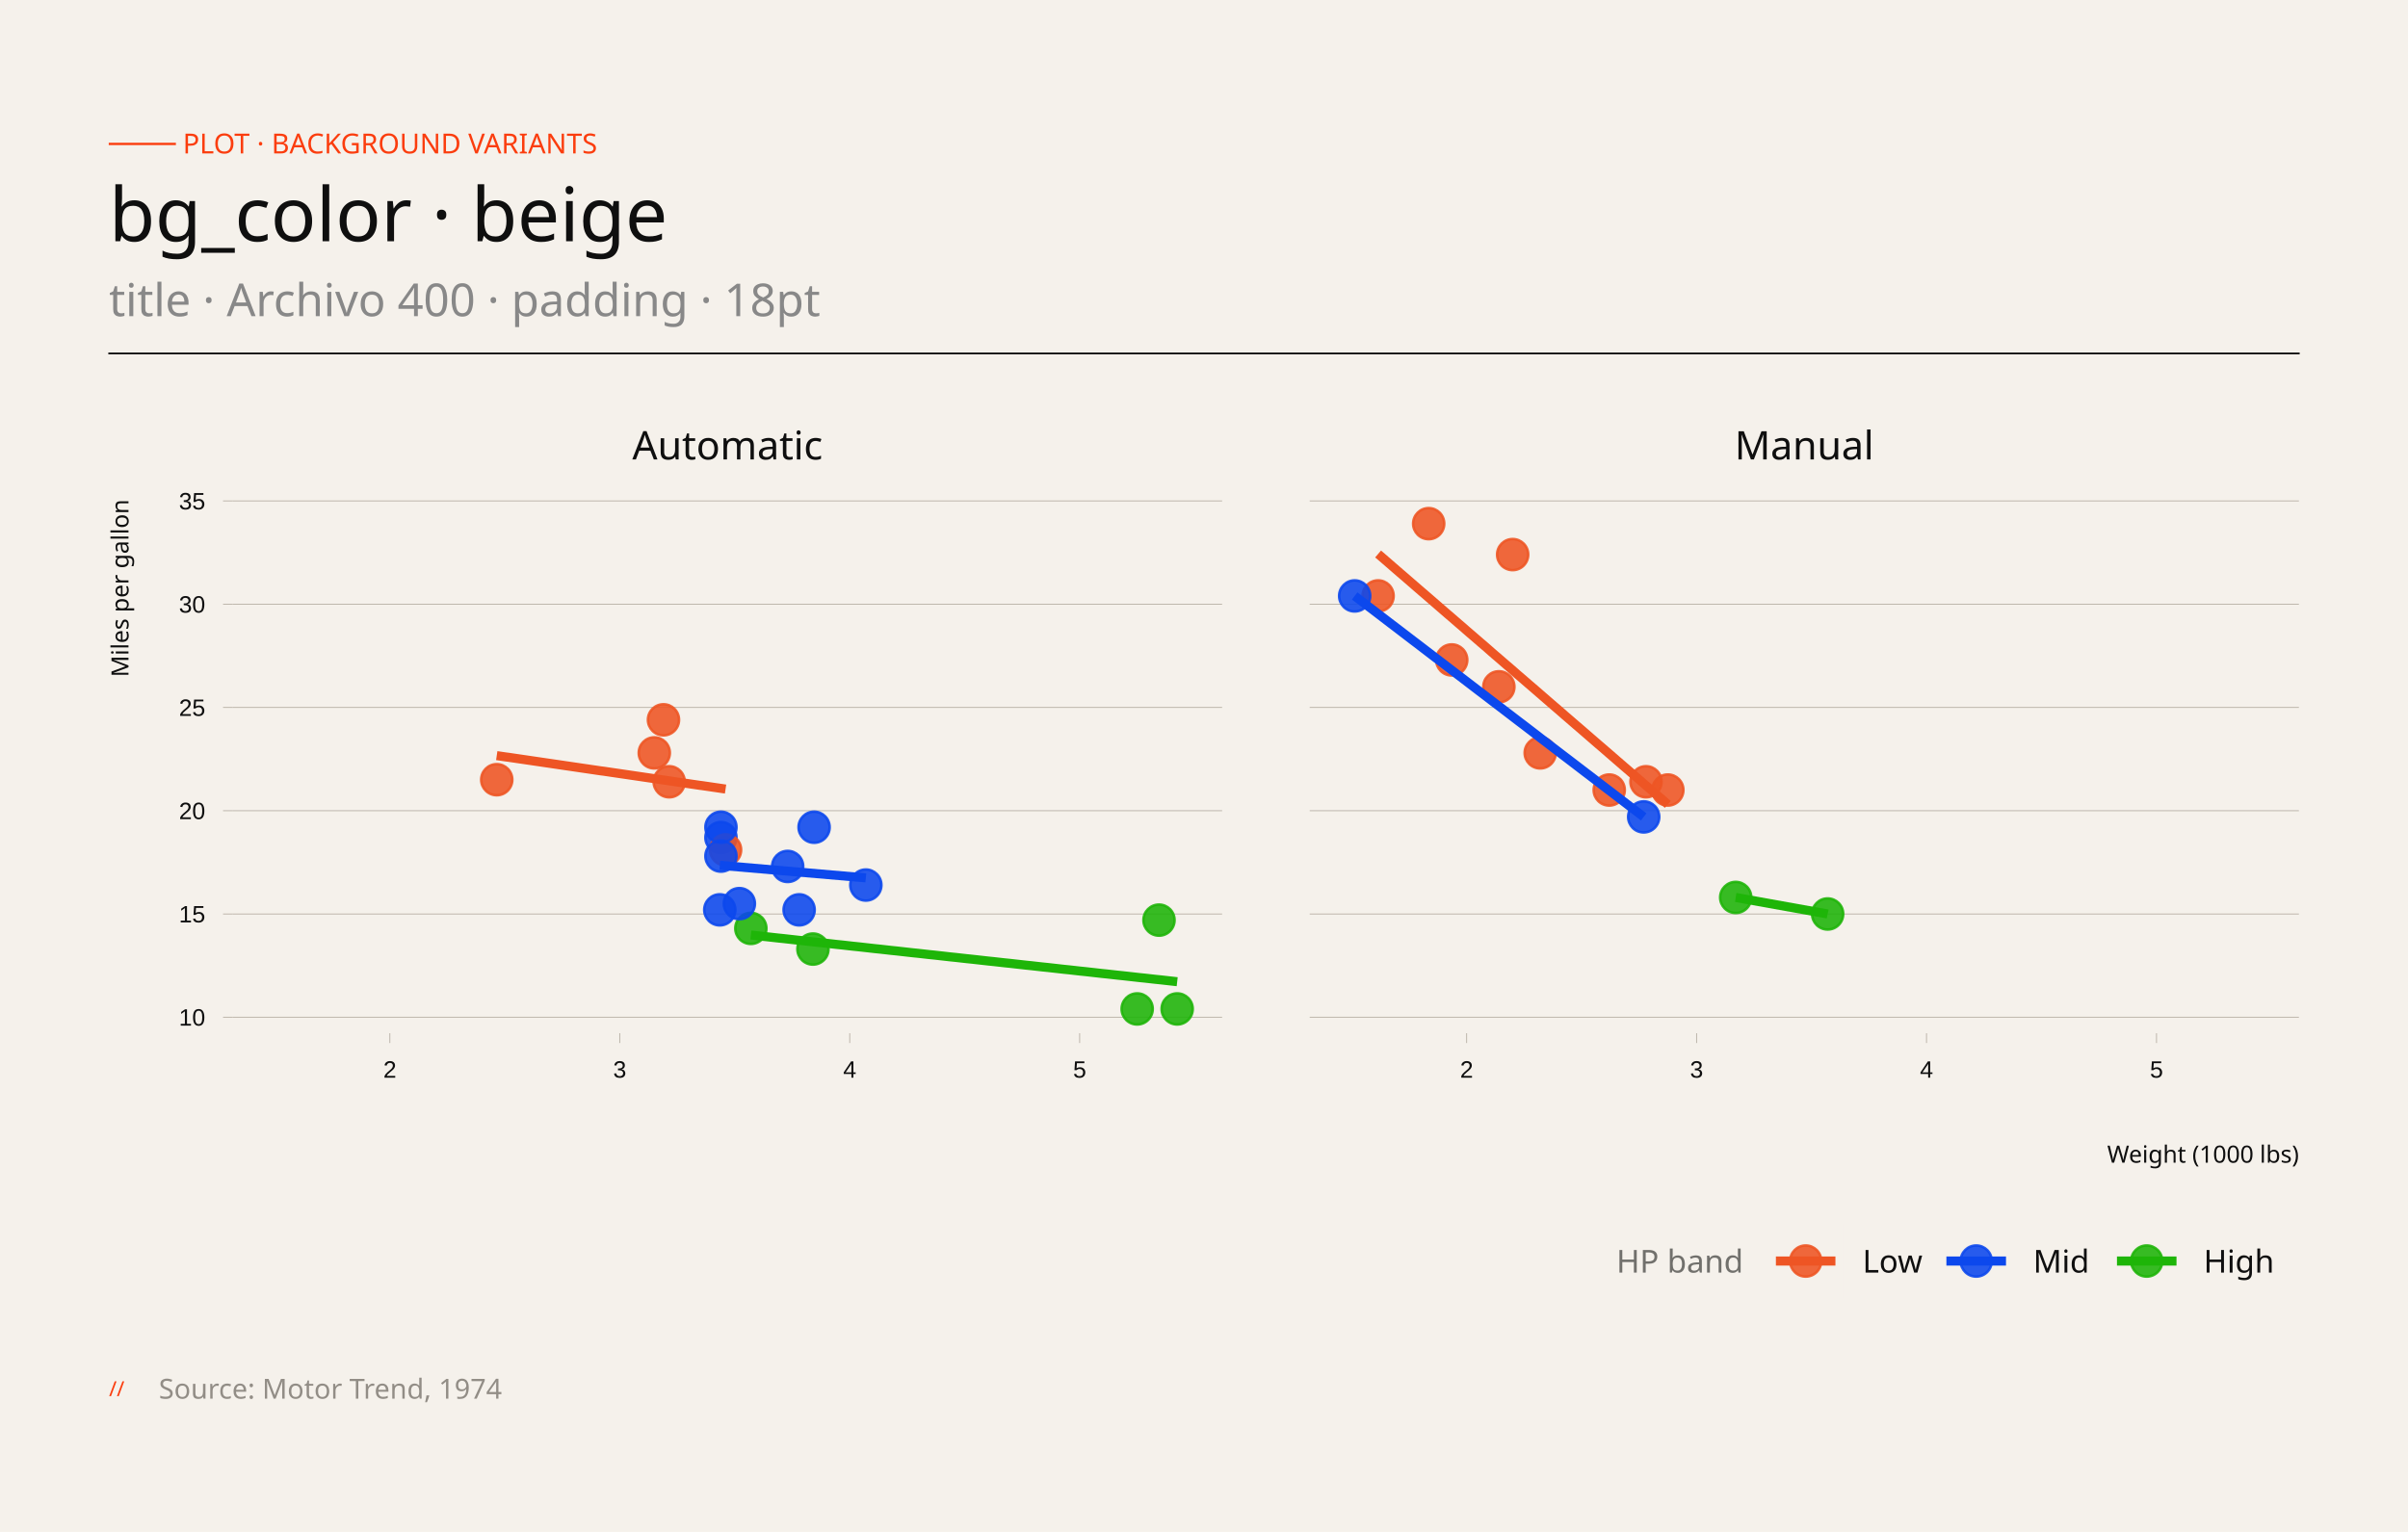
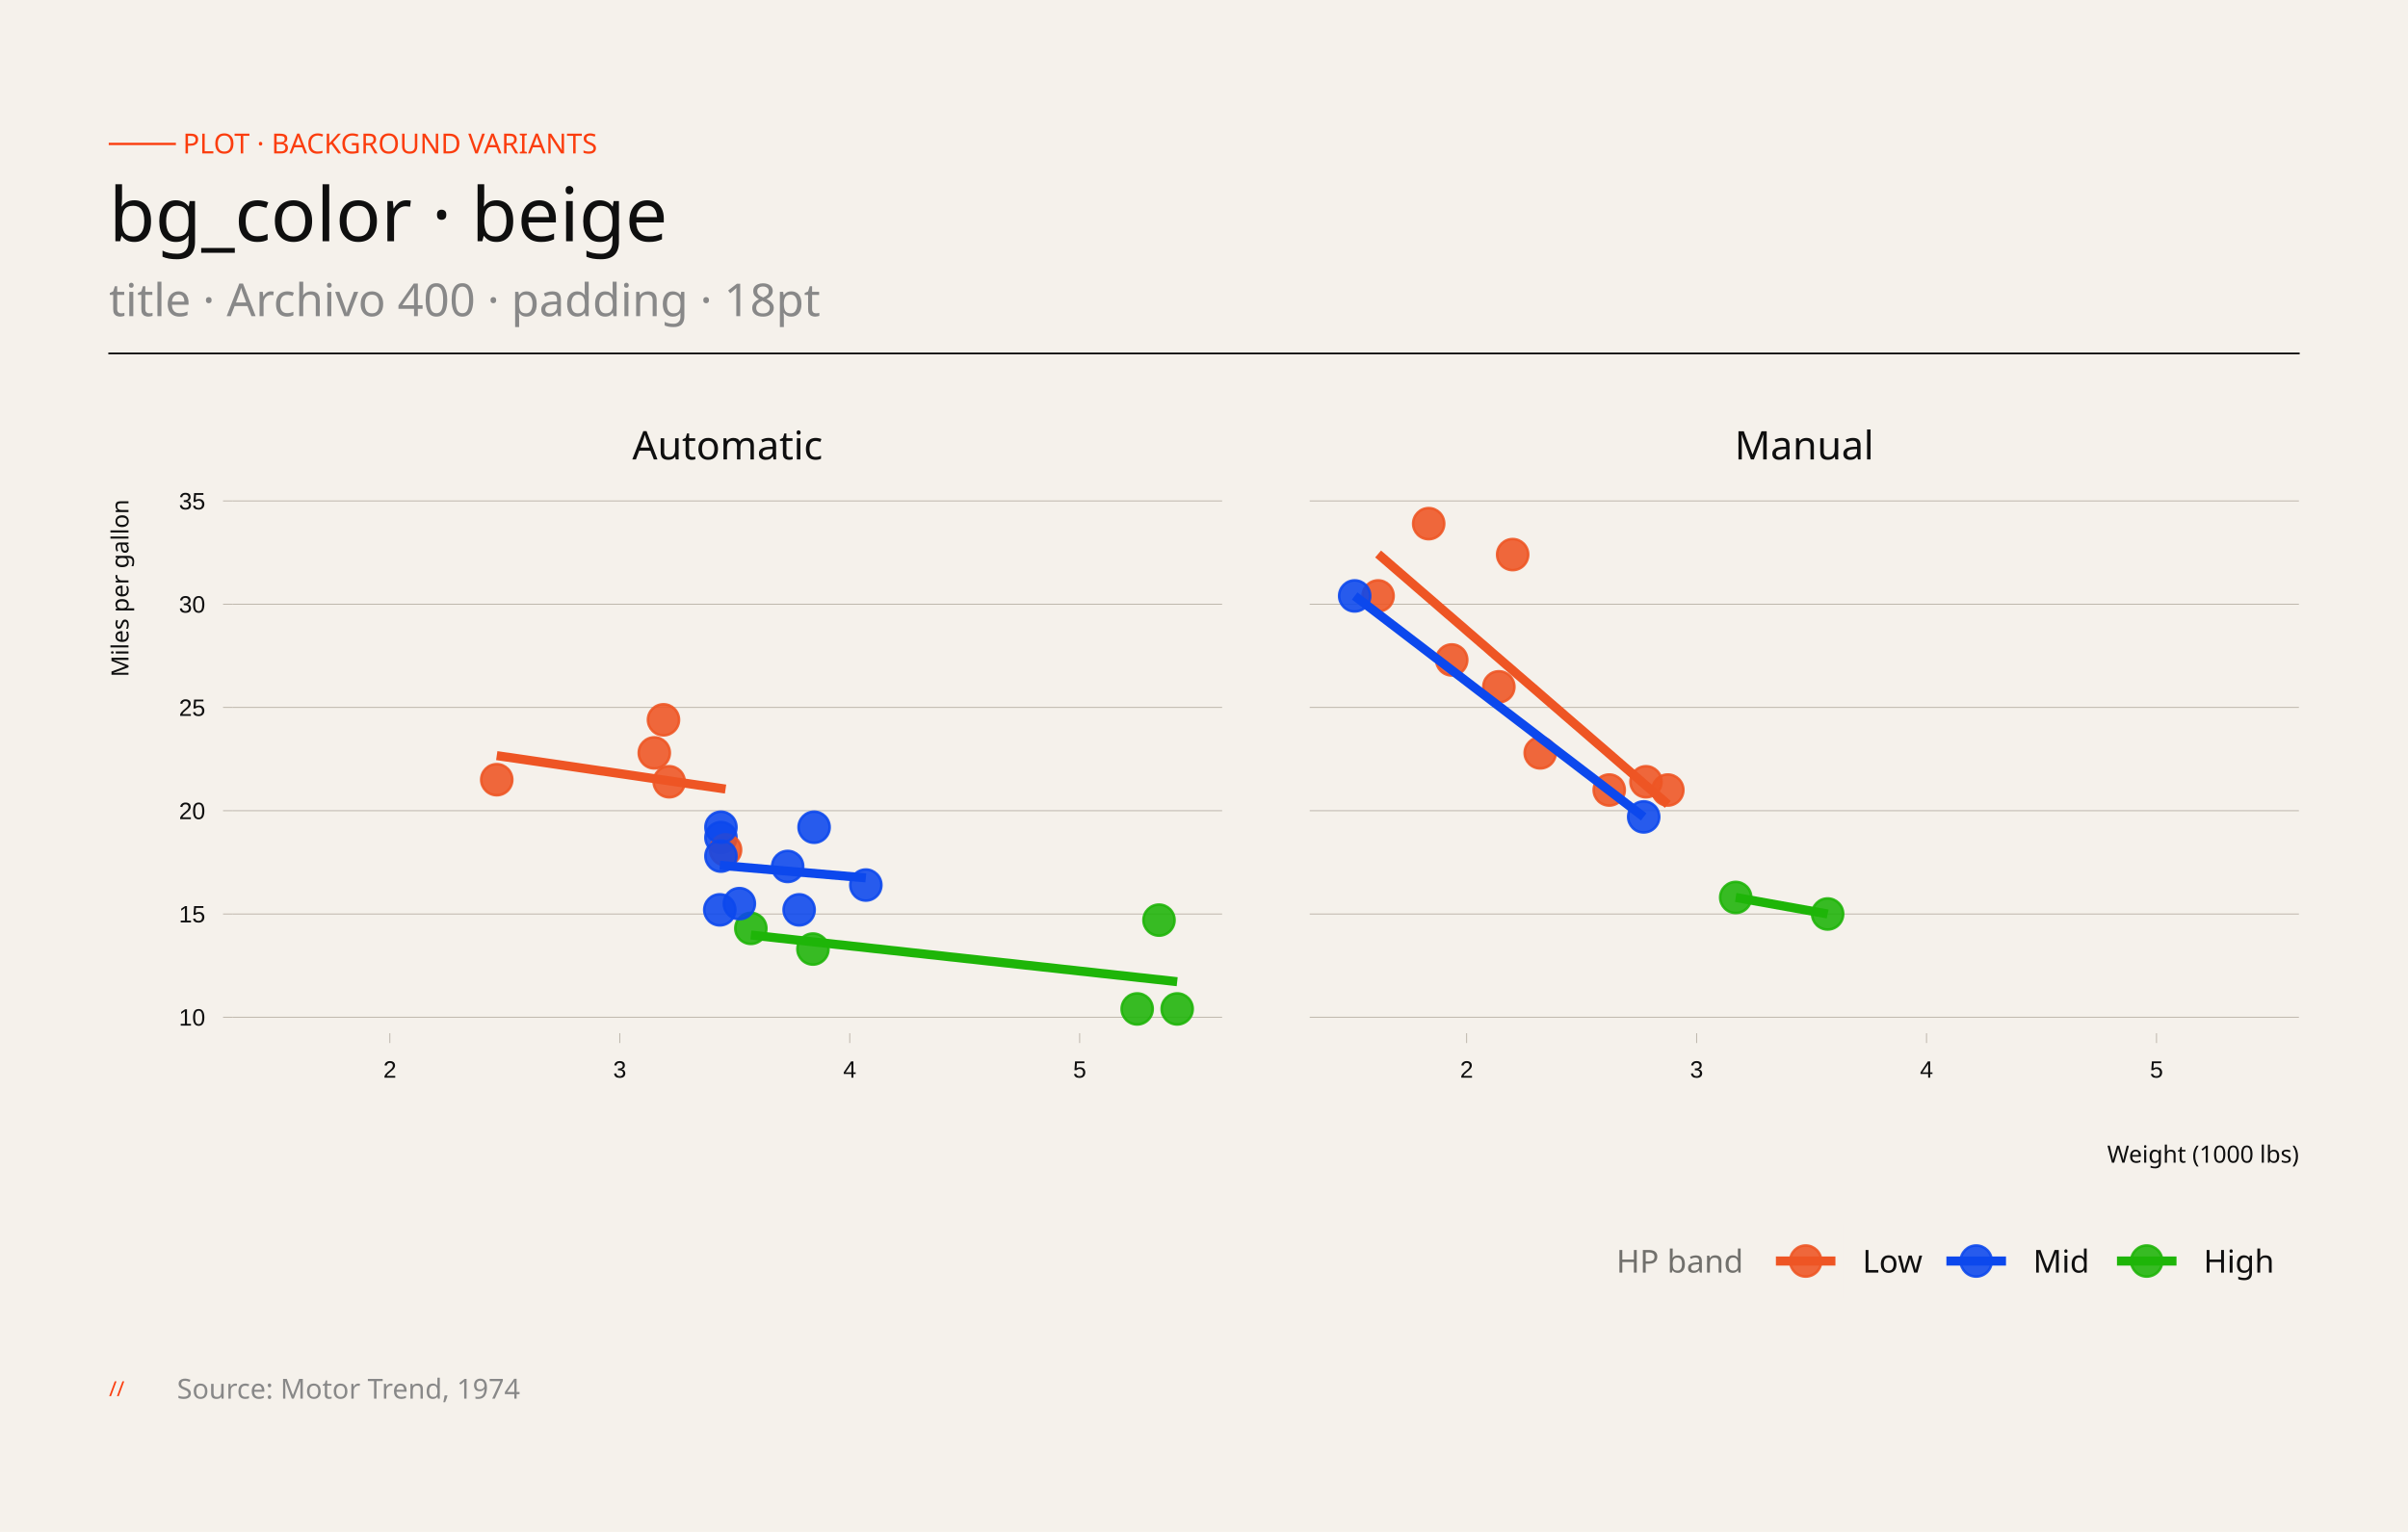
<svg xmlns="http://www.w3.org/2000/svg" width="396.00pt" height="252.00pt" viewBox="0 0 396.00 252.00">
  <g class="svglite">
    <defs>
      <style type="text/css">
    .svglite line, .svglite polyline, .svglite polygon, .svglite path, .svglite rect, .svglite circle {
      fill: none;
      stroke: #000000;
      stroke-linecap: round;
      stroke-linejoin: round;
      stroke-miterlimit: 10.00;
    }
    .svglite text {
      white-space: pre;
    }
    .svglite g.glyphgroup path {
      fill: inherit;
      stroke: none;
    }
  </style>
    </defs>
    <rect width="100%" height="100%" style="stroke: none; fill: none;" />
    <defs>
      <clipPath id="cpMC4wMHwzOTYuMDB8MC4wMHwyNTIuMDA=">
        <rect x="0.00" y="0.00" width="396.00" height="252.00" />
      </clipPath>
    </defs>
    <g clip-path="url(#cpMC4wMHwzOTYuMDB8MC4wMHwyNTIuMDA=)">
      <rect x="0.00" y="0.00" width="396.00" height="252.00" style="stroke-width: 0.63; stroke: none; fill: #F5F1EB;" />
    </g>
    <defs>
      <clipPath id="cpMzguMzB8MjAwLjk4fDgyLjE1fDE2OS45Ng==">
        <rect x="38.30" y="82.15" width="162.68" height="87.82" />
      </clipPath>
    </defs>
    <g clip-path="url(#cpMzguMzB8MjAwLjk4fDgyLjE1fDE2OS45Ng==)">
      <rect x="38.30" y="82.15" width="162.68" height="87.82" style="stroke-width: 0.63; stroke: none; fill: #F5F1EB;" />
      <polyline points="38.30,167.33 200.98,167.33 " style="stroke-width: 0.15; stroke: #BAB3A8; stroke-linecap: butt;" />
      <polyline points="38.30,150.35 200.98,150.35 " style="stroke-width: 0.15; stroke: #BAB3A8; stroke-linecap: butt;" />
      <polyline points="38.30,133.36 200.98,133.36 " style="stroke-width: 0.15; stroke: #BAB3A8; stroke-linecap: butt;" />
      <polyline points="38.30,116.37 200.98,116.37 " style="stroke-width: 0.15; stroke: #BAB3A8; stroke-linecap: butt;" />
      <polyline points="38.30,99.39 200.98,99.39 " style="stroke-width: 0.15; stroke: #BAB3A8; stroke-linecap: butt;" />
      <polyline points="38.30,82.40 200.98,82.40 " style="stroke-width: 0.15; stroke: #BAB3A8; stroke-linecap: butt;" />
      <circle cx="110.05" cy="128.60" r="2.56" style="stroke-width: 0.42; stroke: #EE5524; stroke-opacity: 0.88; fill: #EE5524; fill-opacity: 0.88;" />
      <circle cx="118.56" cy="137.78" r="2.56" style="stroke-width: 0.42; stroke: #0C48ED; stroke-opacity: 0.88; fill: #0C48ED; fill-opacity: 0.88;" />
      <circle cx="119.32" cy="139.81" r="2.56" style="stroke-width: 0.42; stroke: #EE5524; stroke-opacity: 0.88; fill: #EE5524; fill-opacity: 0.88;" />
      <circle cx="123.48" cy="152.72" r="2.56" style="stroke-width: 0.42; stroke: #1EB508; stroke-opacity: 0.88; fill: #1EB508; fill-opacity: 0.88;" />
      <circle cx="109.11" cy="118.41" r="2.56" style="stroke-width: 0.42; stroke: #EE5524; stroke-opacity: 0.88; fill: #EE5524; fill-opacity: 0.88;" />
      <circle cx="107.60" cy="123.85" r="2.56" style="stroke-width: 0.42; stroke: #EE5524; stroke-opacity: 0.88; fill: #EE5524; fill-opacity: 0.88;" />
      <circle cx="118.56" cy="136.08" r="2.56" style="stroke-width: 0.42; stroke: #0C48ED; stroke-opacity: 0.88; fill: #0C48ED; fill-opacity: 0.88;" />
      <circle cx="118.56" cy="140.83" r="2.56" style="stroke-width: 0.42; stroke: #0C48ED; stroke-opacity: 0.88; fill: #0C48ED; fill-opacity: 0.88;" />
      <circle cx="142.39" cy="145.59" r="2.56" style="stroke-width: 0.42; stroke: #0C48ED; stroke-opacity: 0.88; fill: #0C48ED; fill-opacity: 0.88;" />
      <circle cx="129.53" cy="142.53" r="2.56" style="stroke-width: 0.42; stroke: #0C48ED; stroke-opacity: 0.88; fill: #0C48ED; fill-opacity: 0.88;" />
      <circle cx="131.42" cy="149.67" r="2.56" style="stroke-width: 0.42; stroke: #0C48ED; stroke-opacity: 0.88; fill: #0C48ED; fill-opacity: 0.88;" />
      <circle cx="187.01" cy="165.97" r="2.56" style="stroke-width: 0.42; stroke: #1EB508; stroke-opacity: 0.88; fill: #1EB508; fill-opacity: 0.88;" />
      <circle cx="193.59" cy="165.97" r="2.56" style="stroke-width: 0.42; stroke: #1EB508; stroke-opacity: 0.88; fill: #1EB508; fill-opacity: 0.88;" />
      <circle cx="190.60" cy="151.36" r="2.56" style="stroke-width: 0.42; stroke: #1EB508; stroke-opacity: 0.88; fill: #1EB508; fill-opacity: 0.88;" />
      <circle cx="81.69" cy="128.26" r="2.56" style="stroke-width: 0.42; stroke: #EE5524; stroke-opacity: 0.88; fill: #EE5524; fill-opacity: 0.88;" />
      <circle cx="121.59" cy="148.65" r="2.56" style="stroke-width: 0.42; stroke: #0C48ED; stroke-opacity: 0.88; fill: #0C48ED; fill-opacity: 0.88;" />
      <circle cx="118.37" cy="149.67" r="2.56" style="stroke-width: 0.42; stroke: #0C48ED; stroke-opacity: 0.88; fill: #0C48ED; fill-opacity: 0.88;" />
      <circle cx="133.69" cy="156.12" r="2.56" style="stroke-width: 0.42; stroke: #1EB508; stroke-opacity: 0.88; fill: #1EB508; fill-opacity: 0.88;" />
      <circle cx="133.88" cy="136.08" r="2.56" style="stroke-width: 0.42; stroke: #0C48ED; stroke-opacity: 0.88; fill: #0C48ED; fill-opacity: 0.88;" />
      <polyline points="81.69,124.30 82.17,124.37 82.65,124.44 83.12,124.51 83.60,124.57 84.07,124.64 84.55,124.71 85.03,124.78 85.50,124.85 85.98,124.92 86.46,124.99 86.93,125.06 87.41,125.13 87.88,125.20 88.36,125.27 88.84,125.34 89.31,125.41 89.79,125.48 90.27,125.55 90.74,125.62 91.22,125.69 91.69,125.76 92.17,125.83 92.65,125.90 93.12,125.97 93.60,126.04 94.08,126.11 94.55,126.18 95.03,126.25 95.50,126.32 95.98,126.39 96.46,126.46 96.93,126.53 97.41,126.60 97.89,126.67 98.36,126.74 98.84,126.81 99.32,126.87 99.79,126.94 100.27,127.01 100.74,127.08 101.22,127.15 101.70,127.22 102.17,127.29 102.65,127.36 103.13,127.43 103.60,127.50 104.08,127.57 104.55,127.64 105.03,127.71 105.51,127.78 105.98,127.85 106.46,127.92 106.94,127.99 107.41,128.06 107.89,128.13 108.36,128.20 108.84,128.27 109.32,128.34 109.79,128.41 110.27,128.48 110.75,128.55 111.22,128.62 111.70,128.69 112.17,128.76 112.65,128.83 113.13,128.90 113.60,128.97 114.08,129.04 114.56,129.11 115.03,129.18 115.51,129.24 115.98,129.31 116.46,129.38 116.94,129.45 117.41,129.52 117.89,129.59 118.37,129.66 118.84,129.73 119.32,129.80 " style="stroke-width: 1.49; stroke: #EE5524; stroke-linecap: butt;" />
      <polyline points="118.37,142.34 118.68,142.36 118.98,142.39 119.29,142.42 119.59,142.44 119.89,142.47 120.20,142.50 120.50,142.52 120.81,142.55 121.11,142.57 121.41,142.60 121.72,142.63 122.02,142.65 122.32,142.68 122.63,142.71 122.93,142.73 123.24,142.76 123.54,142.78 123.84,142.81 124.15,142.84 124.45,142.86 124.76,142.89 125.06,142.91 125.36,142.94 125.67,142.97 125.97,142.99 126.28,143.02 126.58,143.05 126.88,143.07 127.19,143.10 127.49,143.12 127.80,143.15 128.10,143.18 128.40,143.20 128.71,143.23 129.01,143.26 129.32,143.28 129.62,143.31 129.92,143.33 130.23,143.36 130.53,143.39 130.84,143.41 131.14,143.44 131.44,143.46 131.75,143.49 132.05,143.52 132.36,143.54 132.66,143.57 132.96,143.60 133.27,143.62 133.57,143.65 133.88,143.67 134.18,143.70 134.48,143.73 134.79,143.75 135.09,143.78 135.40,143.80 135.70,143.83 136.00,143.86 136.31,143.88 136.61,143.91 136.91,143.94 137.22,143.96 137.52,143.99 137.83,144.01 138.13,144.04 138.43,144.07 138.74,144.09 139.04,144.12 139.35,144.15 139.65,144.17 139.95,144.20 140.26,144.22 140.56,144.25 140.87,144.28 141.17,144.30 141.47,144.33 141.78,144.35 142.08,144.38 142.39,144.41 " style="stroke-width: 1.49; stroke: #0C48ED; stroke-linecap: butt;" />
      <polyline points="123.48,153.81 124.37,153.91 125.25,154.01 126.14,154.10 127.03,154.20 127.92,154.30 128.80,154.39 129.69,154.49 130.58,154.59 131.47,154.69 132.35,154.78 133.24,154.88 134.13,154.98 135.02,155.07 135.90,155.17 136.79,155.27 137.68,155.37 138.57,155.46 139.45,155.56 140.34,155.66 141.23,155.75 142.12,155.85 143.00,155.95 143.89,156.05 144.78,156.14 145.67,156.24 146.55,156.34 147.44,156.43 148.33,156.53 149.21,156.63 150.10,156.73 150.99,156.82 151.88,156.92 152.76,157.02 153.65,157.11 154.54,157.21 155.43,157.31 156.31,157.41 157.20,157.50 158.09,157.60 158.98,157.70 159.86,157.79 160.75,157.89 161.64,157.99 162.53,158.09 163.41,158.18 164.30,158.28 165.19,158.38 166.08,158.47 166.96,158.57 167.85,158.67 168.74,158.77 169.63,158.86 170.51,158.96 171.40,159.06 172.29,159.15 173.18,159.25 174.06,159.35 174.95,159.45 175.84,159.54 176.73,159.64 177.61,159.74 178.50,159.83 179.39,159.93 180.28,160.03 181.16,160.13 182.05,160.22 182.94,160.32 183.83,160.42 184.71,160.51 185.60,160.61 186.49,160.71 187.38,160.81 188.26,160.90 189.15,161.00 190.04,161.10 190.93,161.19 191.81,161.29 192.70,161.39 193.59,161.49 " style="stroke-width: 1.49; stroke: #1EB508; stroke-linecap: butt;" />
    </g>
    <g clip-path="url(#cpMC4wMHwzOTYuMDB8MC4wMHwyNTIuMDA=)">
</g>
    <defs>
      <clipPath id="cpMjE1LjM4fDM3OC4wN3w4Mi4xNXwxNjkuOTY=">
        <rect x="215.38" y="82.15" width="162.68" height="87.82" />
      </clipPath>
    </defs>
    <g clip-path="url(#cpMjE1LjM4fDM3OC4wN3w4Mi4xNXwxNjkuOTY=)">
      <rect x="215.38" y="82.15" width="162.68" height="87.82" style="stroke-width: 0.63; stroke: none; fill: #F5F1EB;" />
      <polyline points="215.38,167.33 378.07,167.33 " style="stroke-width: 0.15; stroke: #BAB3A8; stroke-linecap: butt;" />
      <polyline points="215.38,150.35 378.07,150.35 " style="stroke-width: 0.15; stroke: #BAB3A8; stroke-linecap: butt;" />
      <polyline points="215.38,133.36 378.07,133.36 " style="stroke-width: 0.15; stroke: #BAB3A8; stroke-linecap: butt;" />
      <polyline points="215.38,116.37 378.07,116.37 " style="stroke-width: 0.15; stroke: #BAB3A8; stroke-linecap: butt;" />
      <polyline points="215.38,99.39 378.07,99.39 " style="stroke-width: 0.15; stroke: #BAB3A8; stroke-linecap: butt;" />
      <polyline points="215.38,82.40 378.07,82.40 " style="stroke-width: 0.15; stroke: #BAB3A8; stroke-linecap: butt;" />
      <circle cx="264.64" cy="129.96" r="2.56" style="stroke-width: 0.42; stroke: #EE5524; stroke-opacity: 0.88; fill: #EE5524; fill-opacity: 0.88;" />
      <circle cx="274.28" cy="129.96" r="2.56" style="stroke-width: 0.42; stroke: #EE5524; stroke-opacity: 0.88; fill: #EE5524; fill-opacity: 0.88;" />
      <circle cx="253.29" cy="123.85" r="2.56" style="stroke-width: 0.42; stroke: #EE5524; stroke-opacity: 0.88; fill: #EE5524; fill-opacity: 0.88;" />
      <circle cx="248.76" cy="91.23" r="2.56" style="stroke-width: 0.42; stroke: #EE5524; stroke-opacity: 0.88; fill: #EE5524; fill-opacity: 0.88;" />
      <circle cx="226.63" cy="98.03" r="2.56" style="stroke-width: 0.42; stroke: #EE5524; stroke-opacity: 0.88; fill: #EE5524; fill-opacity: 0.88;" />
      <circle cx="234.95" cy="86.14" r="2.56" style="stroke-width: 0.42; stroke: #EE5524; stroke-opacity: 0.88; fill: #EE5524; fill-opacity: 0.88;" />
      <circle cx="238.74" cy="108.56" r="2.56" style="stroke-width: 0.42; stroke: #EE5524; stroke-opacity: 0.88; fill: #EE5524; fill-opacity: 0.88;" />
      <circle cx="246.49" cy="112.98" r="2.56" style="stroke-width: 0.42; stroke: #EE5524; stroke-opacity: 0.88; fill: #EE5524; fill-opacity: 0.88;" />
      <circle cx="222.78" cy="98.03" r="2.56" style="stroke-width: 0.42; stroke: #0C48ED; stroke-opacity: 0.88; fill: #0C48ED; fill-opacity: 0.88;" />
      <circle cx="285.44" cy="147.63" r="2.56" style="stroke-width: 0.42; stroke: #1EB508; stroke-opacity: 0.88; fill: #1EB508; fill-opacity: 0.88;" />
      <circle cx="270.31" cy="134.38" r="2.56" style="stroke-width: 0.42; stroke: #0C48ED; stroke-opacity: 0.88; fill: #0C48ED; fill-opacity: 0.88;" />
      <circle cx="300.56" cy="150.35" r="2.56" style="stroke-width: 0.42; stroke: #1EB508; stroke-opacity: 0.88; fill: #1EB508; fill-opacity: 0.88;" />
      <circle cx="270.69" cy="128.60" r="2.56" style="stroke-width: 0.42; stroke: #EE5524; stroke-opacity: 0.88; fill: #EE5524; fill-opacity: 0.88;" />
      <polyline points="226.63,91.13 227.24,91.65 227.84,92.17 228.44,92.69 229.05,93.22 229.65,93.74 230.25,94.26 230.86,94.78 231.46,95.30 232.06,95.82 232.67,96.35 233.27,96.87 233.87,97.39 234.48,97.91 235.08,98.43 235.68,98.95 236.28,99.47 236.89,100.00 237.49,100.52 238.09,101.04 238.70,101.56 239.30,102.08 239.90,102.60 240.51,103.12 241.11,103.65 241.71,104.17 242.32,104.69 242.92,105.21 243.52,105.73 244.13,106.25 244.73,106.77 245.33,107.30 245.93,107.82 246.54,108.34 247.14,108.86 247.74,109.38 248.35,109.90 248.95,110.42 249.55,110.95 250.16,111.47 250.76,111.99 251.36,112.51 251.97,113.03 252.57,113.55 253.17,114.07 253.78,114.60 254.38,115.12 254.98,115.64 255.58,116.16 256.19,116.68 256.79,117.20 257.39,117.73 258.00,118.25 258.60,118.77 259.20,119.29 259.81,119.81 260.41,120.33 261.01,120.85 261.62,121.38 262.22,121.90 262.82,122.42 263.43,122.94 264.03,123.46 264.63,123.98 265.23,124.50 265.84,125.03 266.44,125.55 267.04,126.07 267.65,126.59 268.25,127.11 268.85,127.63 269.46,128.15 270.06,128.68 270.66,129.20 271.27,129.72 271.87,130.24 272.47,130.76 273.08,131.28 273.68,131.80 274.28,132.33 " style="stroke-width: 1.49; stroke: #EE5524; stroke-linecap: butt;" />
      <polyline points="222.78,98.03 223.38,98.49 223.98,98.95 224.58,99.41 225.18,99.87 225.79,100.33 226.39,100.79 226.99,101.25 227.59,101.71 228.19,102.17 228.79,102.63 229.40,103.09 230.00,103.55 230.60,104.01 231.20,104.47 231.80,104.93 232.40,105.39 233.01,105.85 233.61,106.31 234.21,106.77 234.81,107.23 235.41,107.69 236.01,108.15 236.62,108.61 237.22,109.07 237.82,109.53 238.42,109.99 239.02,110.45 239.62,110.91 240.23,111.37 240.83,111.83 241.43,112.29 242.03,112.75 242.63,113.21 243.23,113.67 243.84,114.13 244.44,114.59 245.04,115.05 245.64,115.51 246.24,115.97 246.85,116.43 247.45,116.89 248.05,117.35 248.65,117.81 249.25,118.27 249.85,118.73 250.46,119.19 251.06,119.65 251.66,120.11 252.26,120.57 252.86,121.03 253.46,121.50 254.07,121.96 254.67,122.42 255.27,122.88 255.87,123.34 256.47,123.80 257.07,124.26 257.68,124.72 258.28,125.18 258.88,125.64 259.48,126.10 260.08,126.56 260.68,127.02 261.29,127.48 261.89,127.94 262.49,128.40 263.09,128.86 263.69,129.32 264.29,129.78 264.90,130.24 265.50,130.70 266.10,131.16 266.70,131.62 267.30,132.08 267.90,132.54 268.51,133.00 269.11,133.46 269.71,133.92 270.31,134.38 " style="stroke-width: 1.49; stroke: #0C48ED; stroke-linecap: butt;" />
      <polyline points="285.44,147.63 285.63,147.66 285.82,147.70 286.01,147.73 286.20,147.76 286.39,147.80 286.59,147.83 286.78,147.87 286.97,147.90 287.16,147.94 287.35,147.97 287.54,148.01 287.73,148.04 287.93,148.07 288.12,148.11 288.31,148.14 288.50,148.18 288.69,148.21 288.88,148.25 289.08,148.28 289.27,148.32 289.46,148.35 289.65,148.38 289.84,148.42 290.03,148.45 290.22,148.49 290.42,148.52 290.61,148.56 290.80,148.59 290.99,148.63 291.18,148.66 291.37,148.69 291.56,148.73 291.76,148.76 291.95,148.80 292.14,148.83 292.33,148.87 292.52,148.90 292.71,148.93 292.90,148.97 293.10,149.00 293.29,149.04 293.48,149.07 293.67,149.11 293.86,149.14 294.05,149.18 294.24,149.21 294.44,149.24 294.63,149.28 294.82,149.31 295.01,149.35 295.20,149.38 295.39,149.42 295.58,149.45 295.78,149.49 295.97,149.52 296.16,149.55 296.35,149.59 296.54,149.62 296.73,149.66 296.93,149.69 297.12,149.73 297.31,149.76 297.50,149.79 297.69,149.83 297.88,149.86 298.07,149.90 298.27,149.93 298.46,149.97 298.65,150.00 298.84,150.04 299.03,150.07 299.22,150.10 299.41,150.14 299.61,150.17 299.80,150.21 299.99,150.24 300.18,150.28 300.37,150.31 300.56,150.35 " style="stroke-width: 1.49; stroke: #1EB508; stroke-linecap: butt;" />
    </g>
    <g clip-path="url(#cpMC4wMHwzOTYuMDB8MC4wMHwyNTIuMDA=)">
</g>
    <defs>
      <clipPath id="cpMzguMzB8MjAwLjk4fDcwLjI0fDgyLjE1">
        <rect x="38.30" y="70.24" width="162.68" height="11.90" />
      </clipPath>
    </defs>
    <g clip-path="url(#cpMzguMzB8MjAwLjk4fDcwLjI0fDgyLjE1)">
      <rect x="38.30" y="70.24" width="162.68" height="11.90" style="stroke-width: 0.63; stroke: none; fill: #F5F1EB;" />
      <text x="119.64" y="75.58" text-anchor="middle" style="font-size: 6.50px; font-weight: 100;fill: #0F0F0F; font-family: &quot;JetBrains Mono&quot;;" textLength="35.16px" lengthAdjust="spacingAndGlyphs">Automatic</text>
    </g>
    <g clip-path="url(#cpMC4wMHwzOTYuMDB8MC4wMHwyNTIuMDA=)">
</g>
    <defs>
      <clipPath id="cpMjE1LjM4fDM3OC4wN3w3MC4yNHw4Mi4xNQ==">
        <rect x="215.38" y="70.24" width="162.68" height="11.90" />
      </clipPath>
    </defs>
    <g clip-path="url(#cpMjE1LjM4fDM3OC4wN3w3MC4yNHw4Mi4xNQ==)">
      <rect x="215.38" y="70.24" width="162.68" height="11.90" style="stroke-width: 0.63; stroke: none; fill: #F5F1EB;" />
      <text x="296.72" y="75.58" text-anchor="middle" style="font-size: 6.50px; font-weight: 100;fill: #0F0F0F; font-family: &quot;JetBrains Mono&quot;;" textLength="23.44px" lengthAdjust="spacingAndGlyphs">Manual</text>
    </g>
    <g clip-path="url(#cpMC4wMHwzOTYuMDB8MC4wMHwyNTIuMDA=)">
      <polyline points="64.11,171.58 64.11,169.96 " style="stroke-width: 0.15; stroke: #BAB3A8; stroke-linecap: butt;" />
      <polyline points="101.92,171.58 101.92,169.96 " style="stroke-width: 0.15; stroke: #BAB3A8; stroke-linecap: butt;" />
      <polyline points="139.74,171.58 139.74,169.96 " style="stroke-width: 0.15; stroke: #BAB3A8; stroke-linecap: butt;" />
      <polyline points="177.55,171.58 177.55,169.96 " style="stroke-width: 0.15; stroke: #BAB3A8; stroke-linecap: butt;" />
      <text x="64.11" y="177.28" text-anchor="middle" style="font-size: 3.90px;fill: #0F0F0F; font-family: &quot;Arial&quot;;" textLength="2.16px" lengthAdjust="spacingAndGlyphs">2</text>
      <text x="101.92" y="177.28" text-anchor="middle" style="font-size: 3.90px;fill: #0F0F0F; font-family: &quot;Arial&quot;;" textLength="2.16px" lengthAdjust="spacingAndGlyphs">3</text>
      <text x="139.74" y="177.28" text-anchor="middle" style="font-size: 3.90px;fill: #0F0F0F; font-family: &quot;Arial&quot;;" textLength="2.16px" lengthAdjust="spacingAndGlyphs">4</text>
      <text x="177.55" y="177.28" text-anchor="middle" style="font-size: 3.90px;fill: #0F0F0F; font-family: &quot;Arial&quot;;" textLength="2.16px" lengthAdjust="spacingAndGlyphs">5</text>
      <polyline points="241.19,171.58 241.19,169.96 " style="stroke-width: 0.15; stroke: #BAB3A8; stroke-linecap: butt;" />
      <polyline points="279.01,171.58 279.01,169.96 " style="stroke-width: 0.15; stroke: #BAB3A8; stroke-linecap: butt;" />
      <polyline points="316.82,171.58 316.82,169.96 " style="stroke-width: 0.15; stroke: #BAB3A8; stroke-linecap: butt;" />
      <polyline points="354.64,171.58 354.64,169.96 " style="stroke-width: 0.15; stroke: #BAB3A8; stroke-linecap: butt;" />
      <text x="241.19" y="177.28" text-anchor="middle" style="font-size: 3.90px;fill: #0F0F0F; font-family: &quot;Arial&quot;;" textLength="2.16px" lengthAdjust="spacingAndGlyphs">2</text>
      <text x="279.01" y="177.28" text-anchor="middle" style="font-size: 3.90px;fill: #0F0F0F; font-family: &quot;Arial&quot;;" textLength="2.16px" lengthAdjust="spacingAndGlyphs">3</text>
      <text x="316.82" y="177.28" text-anchor="middle" style="font-size: 3.90px;fill: #0F0F0F; font-family: &quot;Arial&quot;;" textLength="2.16px" lengthAdjust="spacingAndGlyphs">4</text>
      <text x="354.64" y="177.28" text-anchor="middle" style="font-size: 3.90px;fill: #0F0F0F; font-family: &quot;Arial&quot;;" textLength="2.16px" lengthAdjust="spacingAndGlyphs">5</text>
      <text x="33.76" y="168.72" text-anchor="end" style="font-size: 3.90px;fill: #0F0F0F; font-family: &quot;Arial&quot;;" textLength="4.31px" lengthAdjust="spacingAndGlyphs">10</text>
      <text x="33.76" y="151.74" text-anchor="end" style="font-size: 3.90px;fill: #0F0F0F; font-family: &quot;Arial&quot;;" textLength="4.31px" lengthAdjust="spacingAndGlyphs">15</text>
      <text x="33.76" y="134.75" text-anchor="end" style="font-size: 3.90px;fill: #0F0F0F; font-family: &quot;Arial&quot;;" textLength="4.31px" lengthAdjust="spacingAndGlyphs">20</text>
      <text x="33.76" y="117.77" text-anchor="end" style="font-size: 3.90px;fill: #0F0F0F; font-family: &quot;Arial&quot;;" textLength="4.31px" lengthAdjust="spacingAndGlyphs">25</text>
      <text x="33.76" y="100.78" text-anchor="end" style="font-size: 3.90px;fill: #0F0F0F; font-family: &quot;Arial&quot;;" textLength="4.31px" lengthAdjust="spacingAndGlyphs">30</text>
      <text x="33.76" y="83.80" text-anchor="end" style="font-size: 3.90px;fill: #0F0F0F; font-family: &quot;Arial&quot;;" textLength="4.31px" lengthAdjust="spacingAndGlyphs">35</text>
      <polyline points="36.68,167.33 38.30,167.33 " style="stroke-width: 0.15; stroke: #BAB3A8; stroke-linecap: butt;" />
      <polyline points="36.68,150.35 38.30,150.35 " style="stroke-width: 0.15; stroke: #BAB3A8; stroke-linecap: butt;" />
      <polyline points="36.68,133.36 38.30,133.36 " style="stroke-width: 0.15; stroke: #BAB3A8; stroke-linecap: butt;" />
      <polyline points="36.68,116.37 38.30,116.37 " style="stroke-width: 0.15; stroke: #BAB3A8; stroke-linecap: butt;" />
      <polyline points="36.68,99.39 38.30,99.39 " style="stroke-width: 0.15; stroke: #BAB3A8; stroke-linecap: butt;" />
      <polyline points="36.68,82.40 38.30,82.40 " style="stroke-width: 0.15; stroke: #BAB3A8; stroke-linecap: butt;" />
      <text x="378.07" y="191.26" text-anchor="end" style="font-size: 3.90px; font-weight: 100;fill: #0F0F0F; font-family: &quot;JetBrains Mono&quot;;" textLength="39.58px" lengthAdjust="spacingAndGlyphs">Weight (1000 lbs)</text>
      <text transform="translate(21.13,82.15) rotate(-90)" text-anchor="end" style="font-size: 3.90px; font-weight: 100;fill: #0F0F0F; font-family: &quot;JetBrains Mono&quot;;" textLength="37.25px" lengthAdjust="spacingAndGlyphs">Miles per gallon</text>
      <rect x="262.59" y="198.08" width="115.48" height="18.72" style="stroke-width: 0.75; stroke: none;" />
      <rect x="262.59" y="198.08" width="115.48" height="18.72" style="stroke-width: 0.63; stroke: none; fill: #F5F1EB;" />
      <text x="265.82" y="209.34" style="font-size: 5.20px;fill: #71706C; font-family: &quot;JetBrains Mono&quot;;" textLength="21.77px" lengthAdjust="spacingAndGlyphs">HP band</text>
      <rect x="290.83" y="201.32" width="12.24" height="12.24" style="stroke-width: 0.63; stroke: none; fill: #F5F1EB;" />
      <circle cx="296.95" cy="207.44" r="2.56" style="stroke-width: 0.42; stroke: #EE5524; stroke-opacity: 0.88; fill: #EE5524; fill-opacity: 0.88;" />
      <line x1="292.05" y1="207.44" x2="301.84" y2="207.44" style="stroke-width: 1.49; stroke: #EE5524; stroke-linecap: butt;" />
      <rect x="318.87" y="201.32" width="12.24" height="12.24" style="stroke-width: 0.63; stroke: none; fill: #F5F1EB;" />
      <circle cx="324.99" cy="207.44" r="2.56" style="stroke-width: 0.42; stroke: #0C48ED; stroke-opacity: 0.88; fill: #0C48ED; fill-opacity: 0.88;" />
      <line x1="320.09" y1="207.44" x2="329.89" y2="207.44" style="stroke-width: 1.49; stroke: #0C48ED; stroke-linecap: butt;" />
      <rect x="346.91" y="201.32" width="12.24" height="12.24" style="stroke-width: 0.63; stroke: none; fill: #F5F1EB;" />
      <circle cx="353.03" cy="207.44" r="2.56" style="stroke-width: 0.42; stroke: #1EB508; stroke-opacity: 0.88; fill: #1EB508; fill-opacity: 0.88;" />
      <line x1="348.14" y1="207.44" x2="357.93" y2="207.44" style="stroke-width: 1.49; stroke: #1EB508; stroke-linecap: butt;" />
      <text x="306.30" y="209.34" style="font-size: 5.20px;fill: #0F0F0F; font-family: &quot;JetBrains Mono&quot;;" textLength="9.33px" lengthAdjust="spacingAndGlyphs">Low</text>
      <text x="334.35" y="209.34" style="font-size: 5.20px;fill: #0F0F0F; font-family: &quot;JetBrains Mono&quot;;" textLength="9.33px" lengthAdjust="spacingAndGlyphs">Mid</text>
      <text x="362.39" y="209.34" style="font-size: 5.20px;fill: #0F0F0F; font-family: &quot;JetBrains Mono&quot;;" textLength="12.44px" lengthAdjust="spacingAndGlyphs">High</text>
      <text x="17.93" y="52.01" style="font-size: 7.47px;fill: #888888; font-family: &quot;Satoshi&quot;;" textLength="116.59px" lengthAdjust="spacingAndGlyphs">title · Archivo 400  ·  padding · 18pt</text>
      <polyline points="17.93,58.14 378.07,58.14 " style="stroke-width: 0.30; stroke: #0F0F0F;" />
      <text x="17.93" y="39.68" style="font-size: 12.35px;fill: #0F0F0F; font-family: &quot;Archivo&quot;;" textLength="86.38px" lengthAdjust="spacingAndGlyphs">bg_color · beige</text>
      <text x="17.93" y="25.24" style="font-size: 4.55px;fill: #FB3D0E; font-family: &quot;JetBrains Mono&quot;;" textLength="84.77px" lengthAdjust="spacingAndGlyphs">──── PLOT · BACKGROUND VARIANTS</text>
-       <text x="17.93" y="229.67" style="font-size: 3.41px;fill: #FB3D0E; font-family: &quot;JetBrains Mono&quot;;" textLength="8.19px" lengthAdjust="spacingAndGlyphs">//  </text>
-       <text x="26.12" y="230.08" style="font-size: 4.55px;fill: #928D86; font-family: &quot;JetBrains Mono&quot;;" textLength="68.36px" lengthAdjust="spacingAndGlyphs">Source: Motor Trend, 1974</text>
+       <text x="17.93" y="229.67" style="font-size: 3.41px; font-weight: 100;fill: #FB3D0E; font-family: &quot;JetBrains Mono&quot;;" textLength="8.19px" lengthAdjust="spacingAndGlyphs">//  </text>
+       <text x="29.11" y="230.08" style="font-size: 4.55px;fill: #888888; font-family: &quot;JetBrains Mono&quot;;" textLength="68.36px" lengthAdjust="spacingAndGlyphs">Source: Motor Trend, 1974</text>
    </g>
  </g>
</svg>
